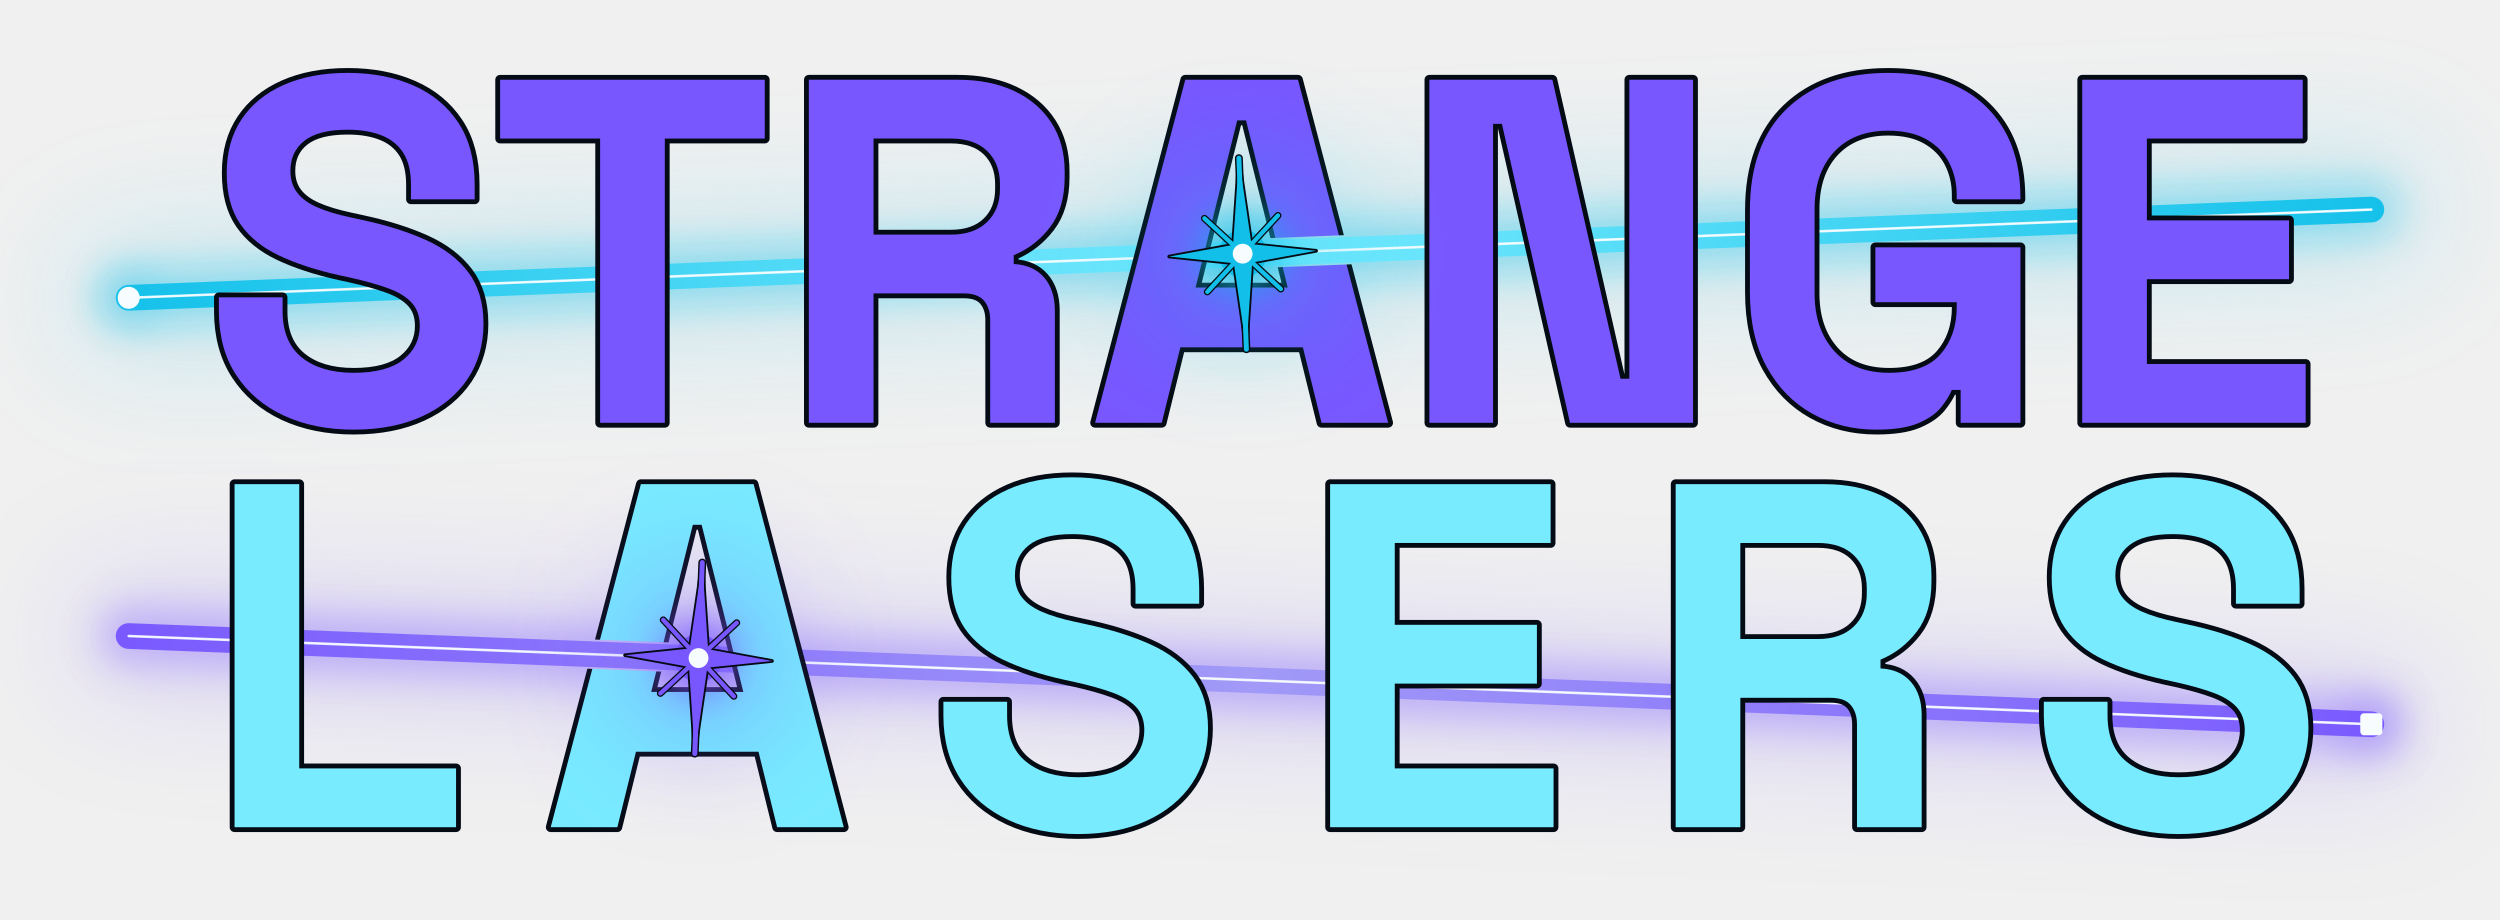
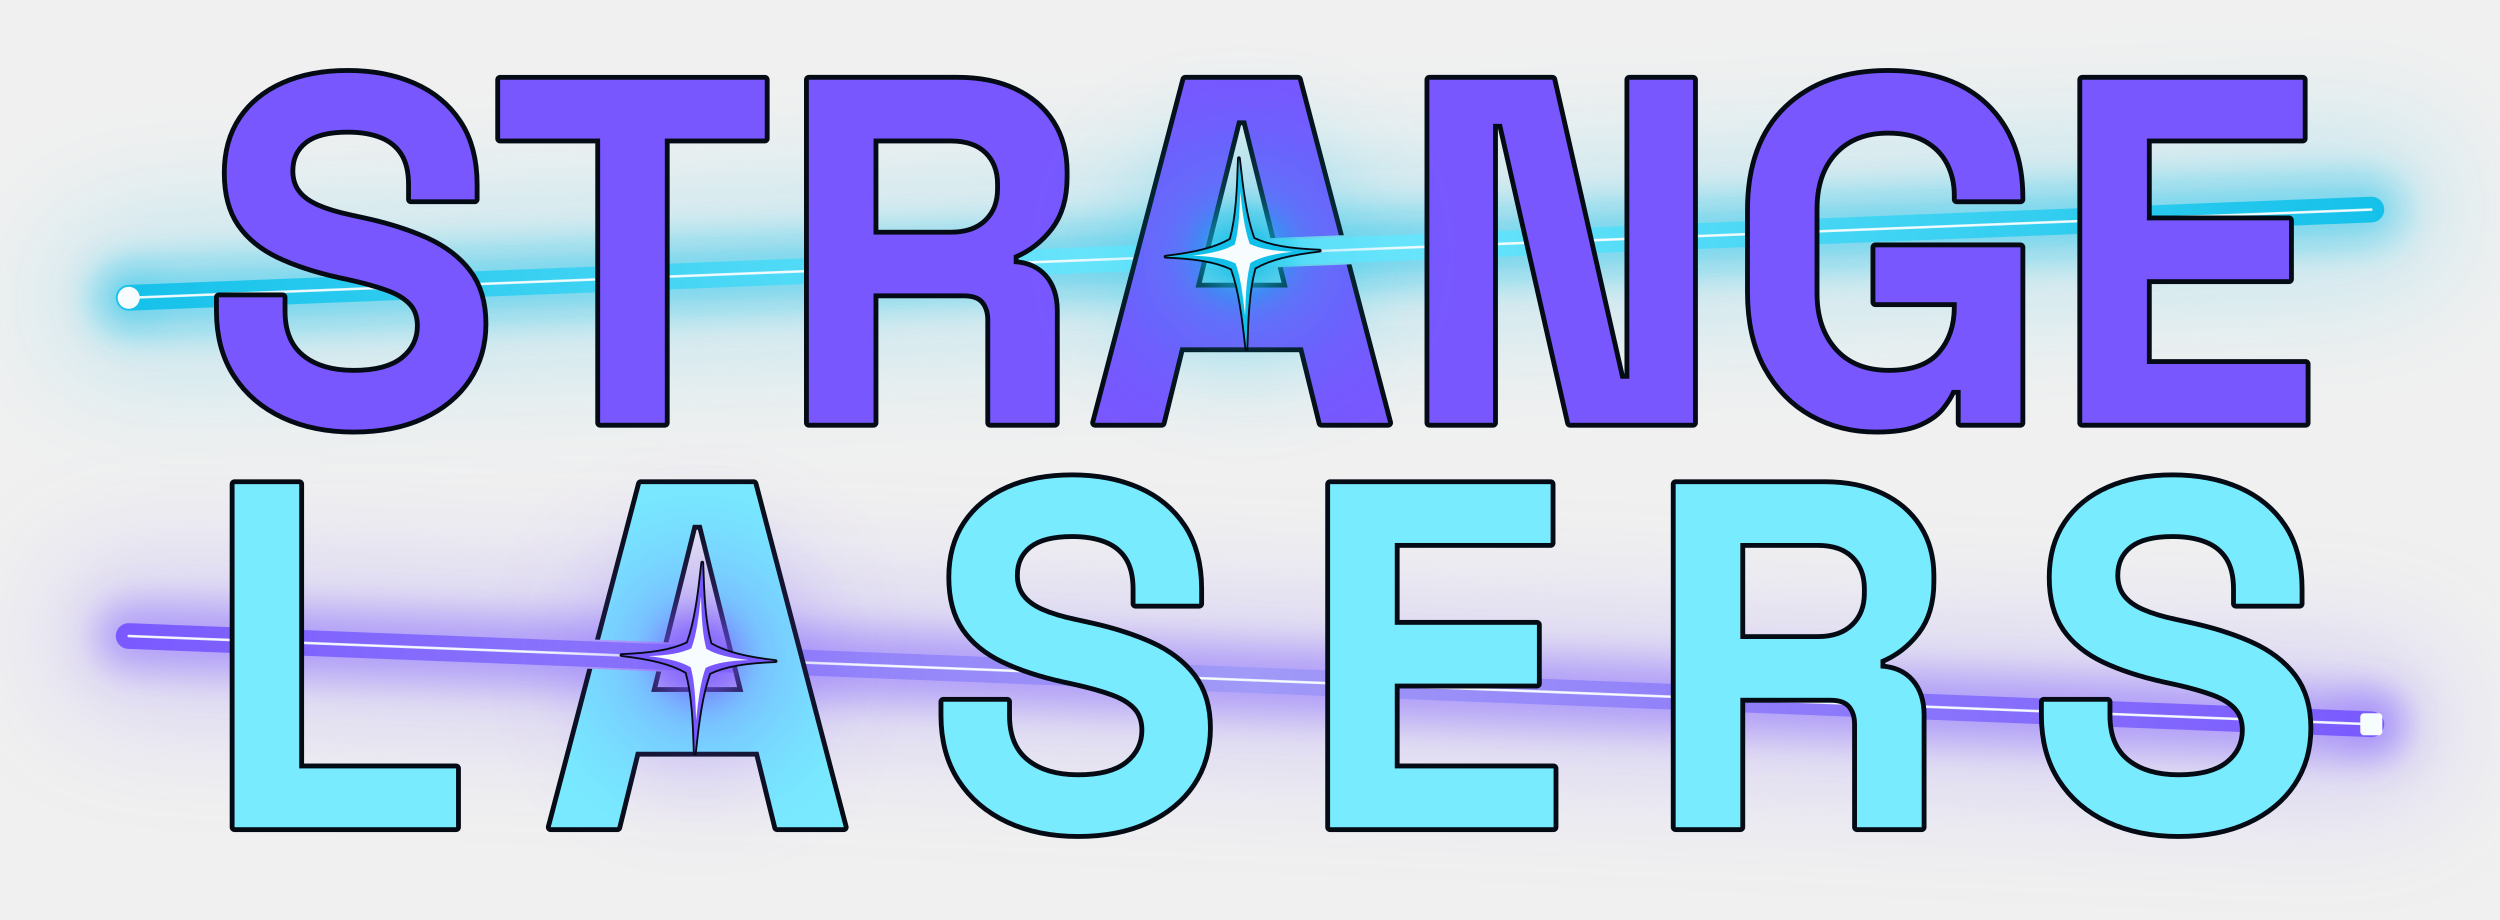
<svg xmlns="http://www.w3.org/2000/svg" width="680" height="250" viewBox="40 15 680 250" role="img" aria-labelledby="wordmark-title wordmark-desc" version="1.1">
  <defs>
    <filter id="wide-glow" filterUnits="userSpaceOnUse" x="-100" y="-100" width="960" height="530">
      <feGaussianBlur stdDeviation="15" />
    </filter>
    <filter id="tight-glow" filterUnits="userSpaceOnUse" x="-100" y="-100" width="960" height="530">
      <feGaussianBlur stdDeviation="5" />
    </filter>
    <mask id="strange-angle-a-through-cut" maskUnits="userSpaceOnUse" x="0" y="0" width="760" height="280">
      <rect width="760" height="280" fill="white" />
      <line x1="377" y1="84.1" x2="427" y2="82.1" stroke="black" stroke-width="8" />
    </mask>
    <mask id="lasers-angle-a-through-cut" maskUnits="userSpaceOnUse" x="0" y="0" width="760" height="280">
      <rect width="760" height="280" fill="white" />
      <line x1="180" y1="192.1" x2="228" y2="194" stroke="black" stroke-width="8" />
    </mask>
    <linearGradient id="cyan-beam" gradientUnits="userSpaceOnUse" x1="60" y1="0" x2="700" y2="0">
      <stop offset="0" stop-color="#11bfe9" />
      <stop offset="0.5" stop-color="#78ebff" />
      <stop offset="1" stop-color="#11bfe9" />
    </linearGradient>
    <linearGradient id="purple-beam" gradientUnits="userSpaceOnUse" x1="60" y1="0" x2="700" y2="0">
      <stop offset="0" stop-color="#7857ff" />
      <stop offset="0.5" stop-color="#a19af7" />
      <stop offset="1" stop-color="#7857ff" />
    </linearGradient>
  </defs>
  <g aria-hidden="true">
    <g>
      <g>
        <g>
-           <line x1="75" y1="96" x2="685" y2="72" filter="url(#wide-glow)" fill="none" opacity="0.15" stroke-linecap="round" stroke-width="38" stroke="#11bfe9" />
-           <line x1="75" y1="96" x2="685" y2="72" filter="url(#tight-glow)" fill="none" opacity="0.34" stroke-linecap="round" stroke-width="16" stroke="#11bfe9" />
-           <line x1="685" y1="212" x2="75" y2="188" filter="url(#wide-glow)" fill="none" opacity="0.15" stroke-linecap="round" stroke-width="38" stroke="#7857ff" />
-           <line x1="685" y1="212" x2="75" y2="188" filter="url(#tight-glow)" fill="none" opacity="0.34" stroke-linecap="round" stroke-width="16" stroke="#7857ff" />
+           <line x1="75" y1="96" x2="685" y2="72" filter="url(#wide-glow)" fill="none" opacity="0.2" stroke-linecap="round" stroke-width="42" stroke="#11bfe9" />
+           <line x1="75" y1="96" x2="685" y2="72" filter="url(#tight-glow)" fill="none" opacity="0.44" stroke-linecap="round" stroke-width="18" stroke="#11bfe9" />
+           <line x1="685" y1="212" x2="75" y2="188" filter="url(#wide-glow)" fill="none" opacity="0.2" stroke-linecap="round" stroke-width="42" stroke="#7857ff" />
+           <line x1="685" y1="212" x2="75" y2="188" filter="url(#tight-glow)" fill="none" opacity="0.44" stroke-linecap="round" stroke-width="18" stroke="#7857ff" />
          <circle cx="75" cy="96" r="8" opacity="0.22" filter="url(#tight-glow)" fill="#11bfe9" />
          <rect x="677" y="204" width="16" height="16" rx="3" opacity="0.22" filter="url(#tight-glow)" fill="#7857ff" />
        </g>
      </g>
    </g>
  </g>
  <g aria-hidden="true">
    <g>
      <g>
        <g>
          <g>
            <line x1="75" y1="96" x2="685" y2="72" fill="none" stroke-linecap="round" stroke-width="7" stroke="url(#cyan-beam)" />
            <line x1="75" y1="96" x2="685" y2="72" fill="none" opacity="0.88" stroke="#f7fdff" stroke-linecap="round" stroke-width="0.7" />
            <line x1="75" y1="96" x2="685" y2="72" fill="none" opacity="1" stroke="#f7fdff" stroke-linecap="round" stroke-width="0.25" />
            <circle cx="75" cy="96" r="3" fill="#f7fdff" opacity="1" />
          </g>
          <g>
            <line x1="685" y1="212" x2="75" y2="188" fill="none" stroke-linecap="round" stroke-width="7" stroke="url(#purple-beam)" />
            <line x1="685" y1="212" x2="75" y2="188" fill="none" opacity="0.88" stroke="#f7fdff" stroke-linecap="round" stroke-width="0.7" />
            <line x1="685" y1="212" x2="75" y2="188" fill="none" opacity="1" stroke="#f7fdff" stroke-linecap="round" stroke-width="0.25" />
            <rect x="682" y="209" width="6" height="6" rx="1" fill="#f7fdff" opacity="1" />
          </g>
        </g>
      </g>
    </g>
  </g>
  <g>
    <g>
      <g mask="url(#strange-angle-a-through-cut)">
        <g transform="translate(95 130) scale(1.55)" stroke="#050b14" stroke-width="1.7" stroke-linejoin="round" paint-order="stroke" fill="#7857ff">
          <g>
            <g>
              <g transform="translate(0 0)">
                <path d="M26.574 1.203c-4.644 0-8.742-.832-12.297-2.492-3.554-1.664-6.336-4.043-8.343-7.14-2.008-3.094-3.008-6.821-3.008-11.18v-2.407h11.18v2.407c0 3.613 1.117 6.324 3.351 8.129 2.238 1.804 5.277 2.707 9.117 2.707 3.899 0 6.809-.774 8.731-2.32 1.918-1.548 2.879-3.528 2.879-5.934 0-1.664-.473-3.012-1.418-4.043-.946-1.032-2.324-1.88-4.13-2.535-1.804-.66-4-1.278-6.577-1.852l-1.98-.43c-4.126-.918-7.669-2.078-10.618-3.48-2.953-1.406-5.219-3.254-6.797-5.547-1.575-2.297-2.363-5.277-2.363-8.946 0-3.671.875-6.808 2.62-9.418 1.75-2.609 4.215-4.613 7.399-6.02 3.18-1.406 6.922-2.105 11.223-2.105 4.3 0 8.125.73 11.48 2.191 3.356 1.461 5.993 3.641 7.91 6.535 1.922 2.895 2.883 6.524 2.883 10.88v2.581h-11.18v-2.582c0-2.293-.445-4.14-1.332-5.547-.89-1.402-2.168-2.437-3.828-3.093-1.664-.66-3.64-.993-5.934-.993-3.44 0-5.976.649-7.613 1.938-1.633 1.289-2.45 3.05-2.45 5.289 0 1.488.387 2.75 1.16 3.781.774 1.035 1.934 1.895 3.485 2.582 1.547.688 3.523 1.29 5.934 1.805l1.976.43c4.301.918 8.043 2.094 11.223 3.527 3.183 1.434 5.664 3.325 7.441 5.676 1.777 2.352 2.664 5.36 2.664 9.031 0 3.668-.93 6.895-2.793 9.676-1.863 2.778-4.504 4.957-7.914 6.535-3.41 1.574-7.438 2.363-12.082 2.363Z" />
              </g>
              <g transform="translate(50.21875 0)">
                <path d="M19.61 0v-49.879H2.062v-10.32h46.441v10.32H30.96V0Z" />
              </g>
              <g transform="translate(100.7812 0)">
                <path d="M5.676 0v-60.2H31.82c3.785 0 7.082.661 9.89 1.977 2.81 1.32 4.989 3.184 6.536 5.59 1.547 2.41 2.32 5.246 2.32 8.516v1.031c0 3.613-.859 6.535-2.578 8.773-1.718 2.235-3.84 3.868-6.363 4.903v1.547c2.293.113 4.07.902 5.332 2.363 1.262 1.465 1.89 3.398 1.89 5.805V0H37.497v-18.059c0-1.379-.36-2.496-1.074-3.355-.719-.86-1.907-1.29-3.57-1.29H17.027V0Zm11.351-33.023h13.59c2.696 0 4.801-.73 6.32-2.196 1.52-1.46 2.278-3.394 2.278-5.804v-.86c0-2.406-.746-4.343-2.235-5.804-1.492-1.461-3.613-2.192-6.363-2.192h-13.59Z" />
              </g>
              <g transform="translate(155.1406 0)">
                <path d="m1.547 0 15.824-60.2h19.781L52.976 0H41.281l-3.27-13.242h-21.5L13.243 0Zm17.633-23.734h16.168l-7.313-29.329h-1.547Z" />
              </g>
              <g transform="translate(209.6719 0)">
                <path d="M5.676 0v-60.2h21.586L39.215-7.737h1.55V-60.2h11.18V0H30.36L18.402-52.46h-1.547V0Z" />
              </g>
              <g transform="translate(267.2969 0)">
                <path d="M26.488 1.203c-4.129 0-7.871-.93-11.222-2.793-3.356-1.863-6.02-4.586-8-8.172-1.977-3.582-2.965-7.953-2.965-13.113v-14.45c0-7.738 2.18-13.687 6.535-17.843 4.356-4.156 10.262-6.234 17.715-6.234 7.398 0 13.117 1.96 17.16 5.89 4.039 3.927 6.062 9.243 6.062 15.954v.344h-11.18v-.688c0-2.12-.445-4.043-1.336-5.762-.887-1.722-2.219-3.082-3.996-4.086-1.778-1.004-4.016-1.508-6.71-1.508-4.012 0-7.164 1.235-9.457 3.7-2.297 2.464-3.442 5.82-3.442 10.062v14.793c0 4.183 1.145 7.554 3.442 10.105 2.293 2.55 5.504 3.824 9.629 3.824 4.129 0 7.14-1.09 9.03-3.266 1.892-2.18 2.84-4.93 2.84-8.257v-.86H26.317v-9.633h25.457V0H41.281v-5.762H39.73c-.398.973-1.043 2.008-1.933 3.098-.887 1.086-2.223 2.004-4 2.75-1.777.746-4.211 1.117-7.309 1.117Z" />
              </g>
              <g transform="translate(324.2344 0)">
                <path d="M5.676 0v-60.2h38.699v10.321H17.027v14.36H41.97v10.32H17.027v14.879h27.864V0Z" />
              </g>
            </g>
          </g>
        </g>
      </g>
      <g mask="url(#lasers-angle-a-through-cut)">
        <g transform="translate(95 240) scale(1.55)" stroke="#050b14" stroke-width="1.7" stroke-linejoin="round" paint-order="stroke" fill="#78ebff">
          <g>
            <g>
              <g transform="translate(0 0)">
                <path d="M5.676 0v-60.2h11.351v49.88h27.52V0Z" />
              </g>
              <g transform="translate(59.60938 0)">
                <path d="m1.547 0 15.824-60.2h19.781L52.976 0H41.281l-3.27-13.242h-21.5L13.243 0Zm17.633-23.734h16.168l-7.313-29.329h-1.547Z" />
              </g>
              <g transform="translate(127.1406 0)">
                <path d="M26.574 1.203c-4.644 0-8.742-.832-12.297-2.492-3.554-1.664-6.336-4.043-8.343-7.14-2.008-3.094-3.008-6.821-3.008-11.18v-2.407h11.18v2.407c0 3.613 1.117 6.324 3.351 8.129 2.238 1.804 5.277 2.707 9.117 2.707 3.899 0 6.809-.774 8.731-2.32 1.918-1.548 2.879-3.528 2.879-5.934 0-1.664-.473-3.012-1.418-4.043-.946-1.032-2.324-1.88-4.13-2.535-1.804-.66-4-1.278-6.577-1.852l-1.98-.43c-4.126-.918-7.669-2.078-10.618-3.48-2.953-1.406-5.219-3.254-6.797-5.547-1.575-2.297-2.363-5.277-2.363-8.946 0-3.671.875-6.808 2.62-9.418 1.75-2.609 4.215-4.613 7.399-6.02 3.18-1.406 6.922-2.105 11.223-2.105 4.3 0 8.125.73 11.48 2.191 3.356 1.461 5.993 3.641 7.91 6.535 1.922 2.895 2.883 6.524 2.883 10.88v2.581h-11.18v-2.582c0-2.293-.445-4.14-1.332-5.547-.89-1.402-2.168-2.437-3.828-3.093-1.664-.66-3.64-.993-5.934-.993-3.44 0-5.976.649-7.613 1.938-1.633 1.289-2.45 3.05-2.45 5.289 0 1.488.387 2.75 1.16 3.781.774 1.035 1.934 1.895 3.485 2.582 1.547.688 3.523 1.29 5.934 1.805l1.976.43c4.301.918 8.043 2.094 11.223 3.527 3.183 1.434 5.664 3.325 7.441 5.676 1.777 2.352 2.664 5.36 2.664 9.031 0 3.668-.93 6.895-2.793 9.676-1.863 2.778-4.504 4.957-7.914 6.535-3.41 1.574-7.438 2.363-12.082 2.363Z" />
              </g>
              <g transform="translate(192.25 0)">
                <path d="M5.676 0v-60.2h38.699v10.321H17.027v14.36H41.97v10.32H17.027v14.879h27.864V0Z" />
              </g>
              <g transform="translate(252.8906 0)">
                <path d="M5.676 0v-60.2H31.82c3.785 0 7.082.661 9.89 1.977 2.81 1.32 4.989 3.184 6.536 5.59 1.547 2.41 2.32 5.246 2.32 8.516v1.031c0 3.613-.859 6.535-2.578 8.773-1.718 2.235-3.84 3.868-6.363 4.903v1.547c2.293.113 4.07.902 5.332 2.363 1.262 1.465 1.89 3.398 1.89 5.805V0H37.497v-18.059c0-1.379-.36-2.496-1.074-3.355-.719-.86-1.907-1.29-3.57-1.29H17.027V0Zm11.351-33.023h13.59c2.696 0 4.801-.73 6.32-2.196 1.52-1.46 2.278-3.394 2.278-5.804v-.86c0-2.406-.746-4.343-2.235-5.804-1.492-1.461-3.613-2.192-6.363-2.192h-13.59Z" />
              </g>
              <g transform="translate(320.25 0)">
                <path d="M26.574 1.203c-4.644 0-8.742-.832-12.297-2.492-3.554-1.664-6.336-4.043-8.343-7.14-2.008-3.094-3.008-6.821-3.008-11.18v-2.407h11.18v2.407c0 3.613 1.117 6.324 3.351 8.129 2.238 1.804 5.277 2.707 9.117 2.707 3.899 0 6.809-.774 8.731-2.32 1.918-1.548 2.879-3.528 2.879-5.934 0-1.664-.473-3.012-1.418-4.043-.946-1.032-2.324-1.88-4.13-2.535-1.804-.66-4-1.278-6.577-1.852l-1.98-.43c-4.126-.918-7.669-2.078-10.618-3.48-2.953-1.406-5.219-3.254-6.797-5.547-1.575-2.297-2.363-5.277-2.363-8.946 0-3.671.875-6.808 2.62-9.418 1.75-2.609 4.215-4.613 7.399-6.02 3.18-1.406 6.922-2.105 11.223-2.105 4.3 0 8.125.73 11.48 2.191 3.356 1.461 5.993 3.641 7.91 6.535 1.922 2.895 2.883 6.524 2.883 10.88v2.581h-11.18v-2.582c0-2.293-.445-4.14-1.332-5.547-.89-1.402-2.168-2.437-3.828-3.093-1.664-.66-3.64-.993-5.934-.993-3.44 0-5.976.649-7.613 1.938-1.633 1.289-2.45 3.05-2.45 5.289 0 1.488.387 2.75 1.16 3.781.774 1.035 1.934 1.895 3.485 2.582 1.547.688 3.523 1.29 5.934 1.805l1.976.43c4.301.918 8.043 2.094 11.223 3.527 3.183 1.434 5.664 3.325 7.441 5.676 1.777 2.352 2.664 5.36 2.664 9.031 0 3.668-.93 6.895-2.793 9.676-1.863 2.778-4.504 4.957-7.914 6.535-3.41 1.574-7.438 2.363-12.082 2.363Z" />
              </g>
            </g>
          </g>
        </g>
      </g>
    </g>
  </g>
  <g aria-hidden="true">
    <g>
      <g transform="rotate(-2.253098 378 84)">
        <g>
-           <circle cx="378" cy="84" r="24" opacity="0.3" filter="url(#wide-glow)" fill="#11bfe9" />
-           <circle cx="378" cy="84" r="10" opacity="0.66" filter="url(#tight-glow)" fill="#11bfe9" />
-           <circle cx="378" cy="84" r="6.5" opacity="1" fill="#11bfe9" />
-           <path d="M378 58 380.5 81.5 398 84 380.5 86.5 378 110 375.5 86.5 358 84 375.5 81.5Z" fill="none" stroke="#050b14" stroke-width="1" stroke-linecap="round" stroke-linejoin="round" />
-           <line x1="378" y1="58" x2="378" y2="110" fill="none" stroke="#050b14" stroke-width="2.15" stroke-linecap="round" stroke-linejoin="round" />
-           <line x1="368" y1="74" x2="388" y2="94" fill="none" stroke="#050b14" stroke-width="1.9" stroke-linecap="round" stroke-linejoin="round" />
-           <line x1="368" y1="94" x2="388" y2="74" fill="none" stroke="#050b14" stroke-width="1.9" stroke-linecap="round" stroke-linejoin="round" />
-           <path d="M378 58 380.5 81.5 398 84 380.5 86.5 378 110 375.5 86.5 358 84 375.5 81.5Z" fill="#11bfe9" opacity="1" />
-           <line x1="378" y1="58" x2="378" y2="110" fill="none" opacity="1" stroke="#11bfe9" stroke-linecap="round" stroke-width="1.35" />
-           <line x1="368" y1="74" x2="388" y2="94" fill="none" opacity="1" stroke="#11bfe9" stroke-linecap="round" stroke-width="1.2" />
-           <line x1="368" y1="94" x2="388" y2="74" fill="none" opacity="1" stroke="#11bfe9" stroke-linecap="round" stroke-width="1.2" />
-           <circle cx="378" cy="84" r="2.7" fill="#f7fdff" opacity="1" />
+           <circle cx="378" cy="84" r="27" opacity="0.4" filter="url(#wide-glow)" fill="#11bfe9" />
+           <circle cx="378" cy="84" r="11" opacity="0.78" filter="url(#tight-glow)" fill="#11bfe9" />
+           <path d="M0 -26C0.629 -16.833 1.271 -9.773 3.122 -3.972C7.473 -1.671 13.033 -0.629 21 0C13.033 0.629 7.473 1.671 3.122 3.972C1.271 9.773 0.629 16.833 0 26C-0.629 16.833 -1.271 9.773 -3.122 3.972C-7.473 1.671 -13.033 0.629 -21 0C-13.033 -0.629 -7.473 -1.671 -3.122 -3.972C-1.271 -9.773 -0.629 -16.833 0 -26Z" transform="translate(378 84)" fill="none" stroke="#050b14" stroke-width="1" stroke-linecap="round" stroke-linejoin="round" />
+           <path d="M0 -26C0.629 -16.833 1.271 -9.773 3.122 -3.972C7.473 -1.671 13.033 -0.629 21 0C13.033 0.629 7.473 1.671 3.122 3.972C1.271 9.773 0.629 16.833 0 26C-0.629 16.833 -1.271 9.773 -3.122 3.972C-7.473 1.671 -13.033 0.629 -21 0C-13.033 -0.629 -7.473 -1.671 -3.122 -3.972C-1.271 -9.773 -0.629 -16.833 0 -26Z" transform="translate(378 84)" fill="#11bfe9" opacity="1" />
+           <path d="M0 -26C0.629 -16.833 1.271 -9.773 3.122 -3.972C7.473 -1.671 13.033 -0.629 21 0C13.033 0.629 7.473 1.671 3.122 3.972C1.271 9.773 0.629 16.833 0 26C-0.629 16.833 -1.271 9.773 -3.122 3.972C-7.473 1.671 -13.033 0.629 -21 0C-13.033 -0.629 -7.473 -1.671 -3.122 -3.972C-1.271 -9.773 -0.629 -16.833 0 -26Z" transform="translate(378 84) scale(.65)" fill="#f7fdff" opacity="1" />
        </g>
      </g>
      <g transform="rotate(2.253098 230 194)">
        <g>
-           <circle cx="230" cy="194" r="24" opacity="0.3" filter="url(#wide-glow)" fill="#7857ff" />
-           <circle cx="230" cy="194" r="10" opacity="0.66" filter="url(#tight-glow)" fill="#7857ff" />
-           <circle cx="230" cy="194" r="6.5" opacity="1" fill="#7857ff" />
-           <path d="M230 168 232.5 191.5 250 194 232.5 196.5 230 220 227.5 196.5 210 194 227.5 191.5Z" fill="none" stroke="#050b14" stroke-width="1" stroke-linecap="round" stroke-linejoin="round" />
-           <line x1="230" y1="168" x2="230" y2="220" fill="none" stroke="#050b14" stroke-width="2.15" stroke-linecap="round" stroke-linejoin="round" />
-           <line x1="220" y1="184" x2="240" y2="204" fill="none" stroke="#050b14" stroke-width="1.9" stroke-linecap="round" stroke-linejoin="round" />
-           <line x1="220" y1="204" x2="240" y2="184" fill="none" stroke="#050b14" stroke-width="1.9" stroke-linecap="round" stroke-linejoin="round" />
-           <path d="M230 168 232.5 191.5 250 194 232.5 196.5 230 220 227.5 196.5 210 194 227.5 191.5Z" fill="#7857ff" opacity="1" />
-           <line x1="230" y1="168" x2="230" y2="220" fill="none" opacity="1" stroke="#7857ff" stroke-linecap="round" stroke-width="1.35" />
-           <line x1="220" y1="184" x2="240" y2="204" fill="none" opacity="1" stroke="#7857ff" stroke-linecap="round" stroke-width="1.2" />
-           <line x1="220" y1="204" x2="240" y2="184" fill="none" opacity="1" stroke="#7857ff" stroke-linecap="round" stroke-width="1.2" />
-           <circle cx="230" cy="194" r="2.7" fill="#f7fdff" opacity="1" />
+           <circle cx="230" cy="194" r="27" opacity="0.4" filter="url(#wide-glow)" fill="#7857ff" />
+           <circle cx="230" cy="194" r="11" opacity="0.78" filter="url(#tight-glow)" fill="#7857ff" />
+           <path d="M0 -26C0.629 -16.833 1.271 -9.773 3.122 -3.972C7.473 -1.671 13.033 -0.629 21 0C13.033 0.629 7.473 1.671 3.122 3.972C1.271 9.773 0.629 16.833 0 26C-0.629 16.833 -1.271 9.773 -3.122 3.972C-7.473 1.671 -13.033 0.629 -21 0C-13.033 -0.629 -7.473 -1.671 -3.122 -3.972C-1.271 -9.773 -0.629 -16.833 0 -26Z" transform="translate(230 194)" fill="none" stroke="#050b14" stroke-width="1" stroke-linecap="round" stroke-linejoin="round" />
+           <path d="M0 -26C0.629 -16.833 1.271 -9.773 3.122 -3.972C7.473 -1.671 13.033 -0.629 21 0C13.033 0.629 7.473 1.671 3.122 3.972C1.271 9.773 0.629 16.833 0 26C-0.629 16.833 -1.271 9.773 -3.122 3.972C-7.473 1.671 -13.033 0.629 -21 0C-13.033 -0.629 -7.473 -1.671 -3.122 -3.972C-1.271 -9.773 -0.629 -16.833 0 -26Z" transform="translate(230 194)" fill="#7857ff" opacity="1" />
+           <path d="M0 -26C0.629 -16.833 1.271 -9.773 3.122 -3.972C7.473 -1.671 13.033 -0.629 21 0C13.033 0.629 7.473 1.671 3.122 3.972C1.271 9.773 0.629 16.833 0 26C-0.629 16.833 -1.271 9.773 -3.122 3.972C-7.473 1.671 -13.033 0.629 -21 0C-13.033 -0.629 -7.473 -1.671 -3.122 -3.972C-1.271 -9.773 -0.629 -16.833 0 -26Z" transform="translate(230 194) scale(.65)" fill="#f7fdff" opacity="1" />
        </g>
      </g>
    </g>
  </g>
</svg>
